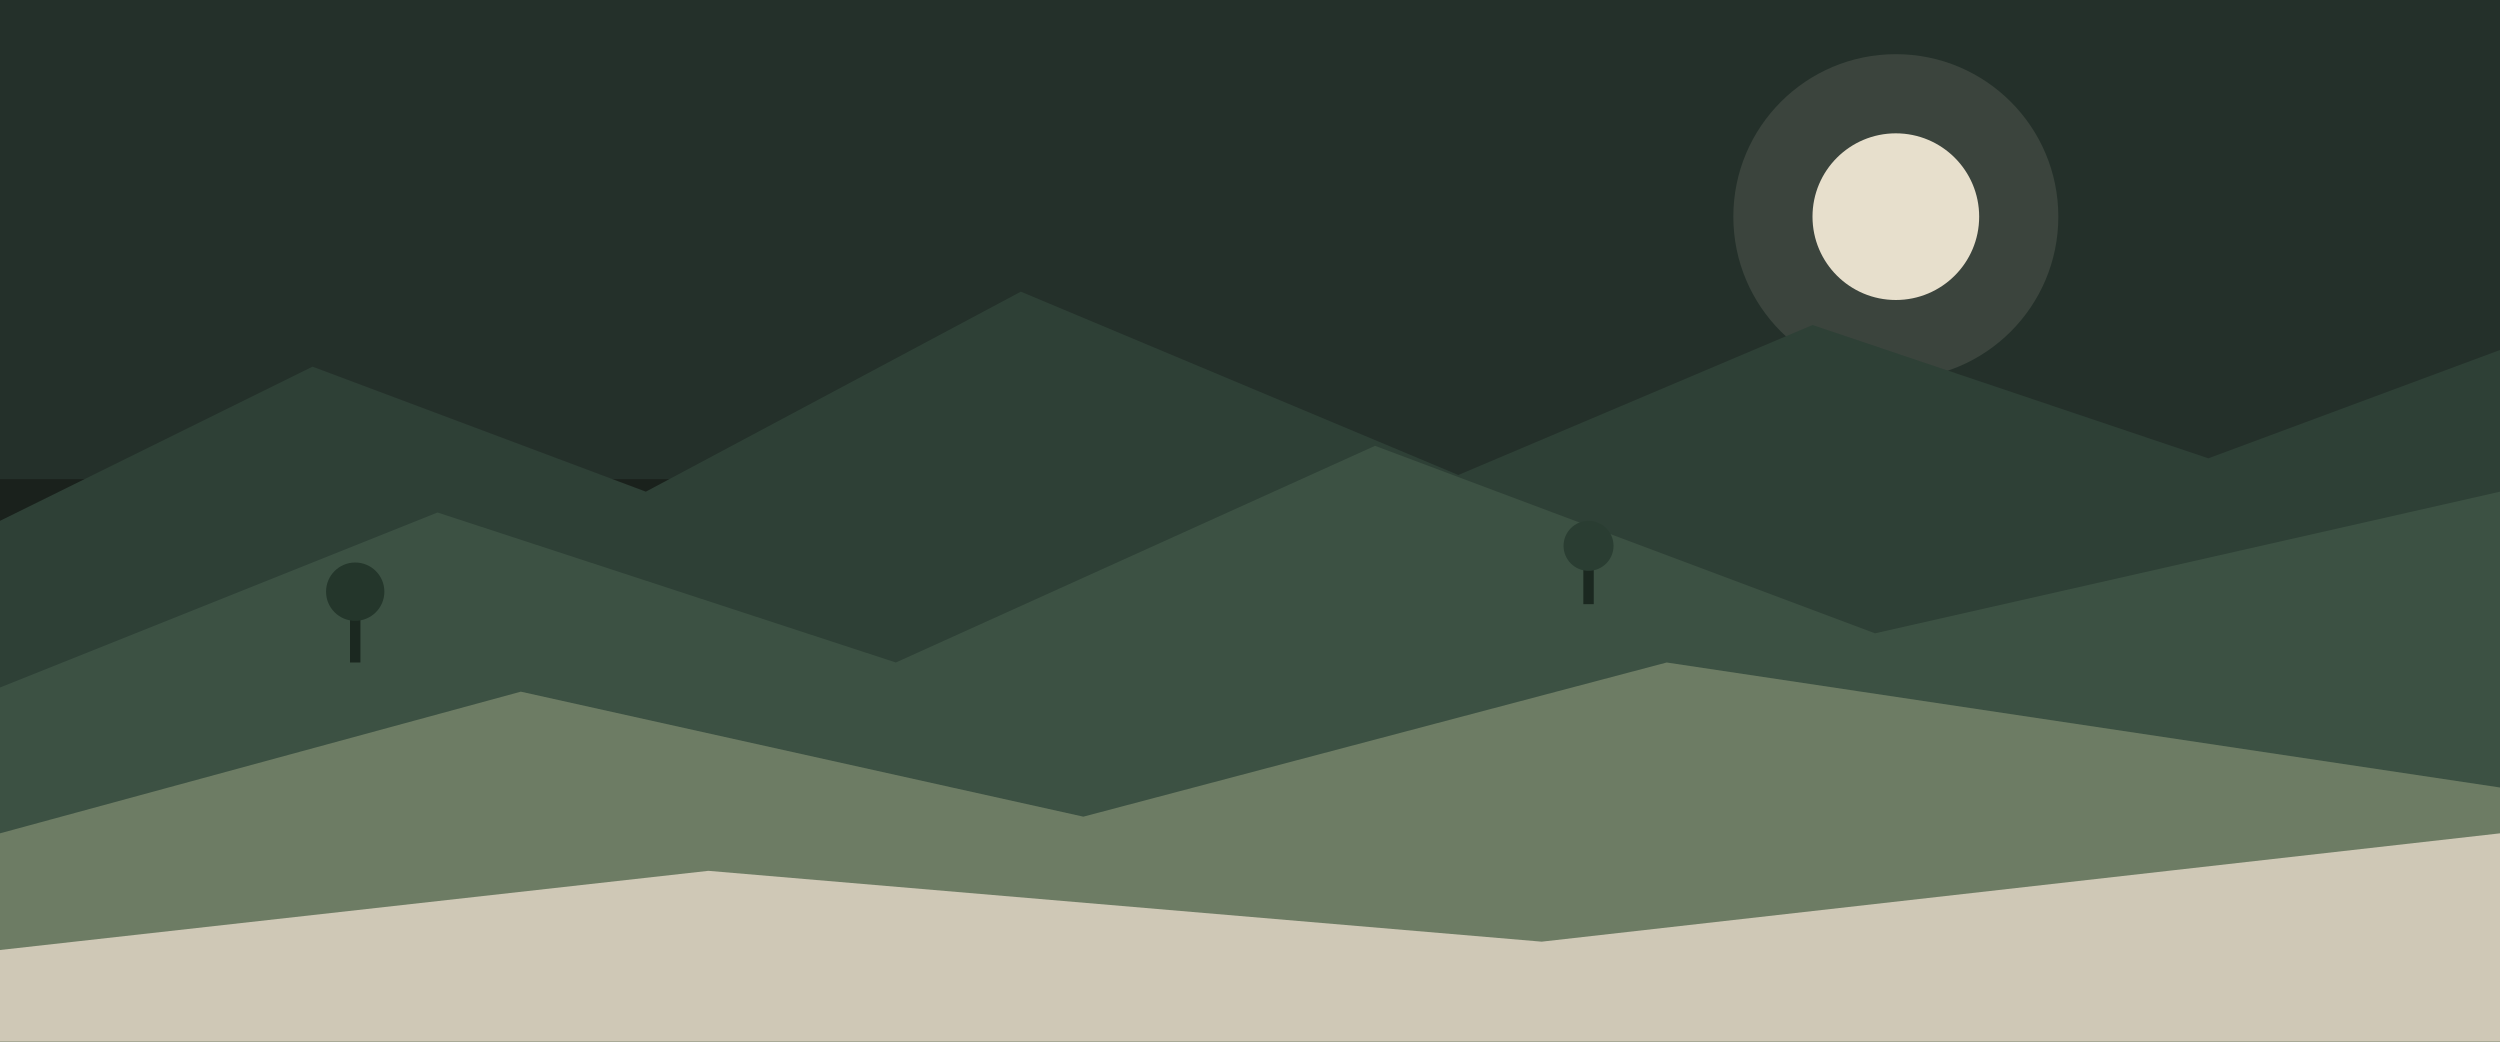
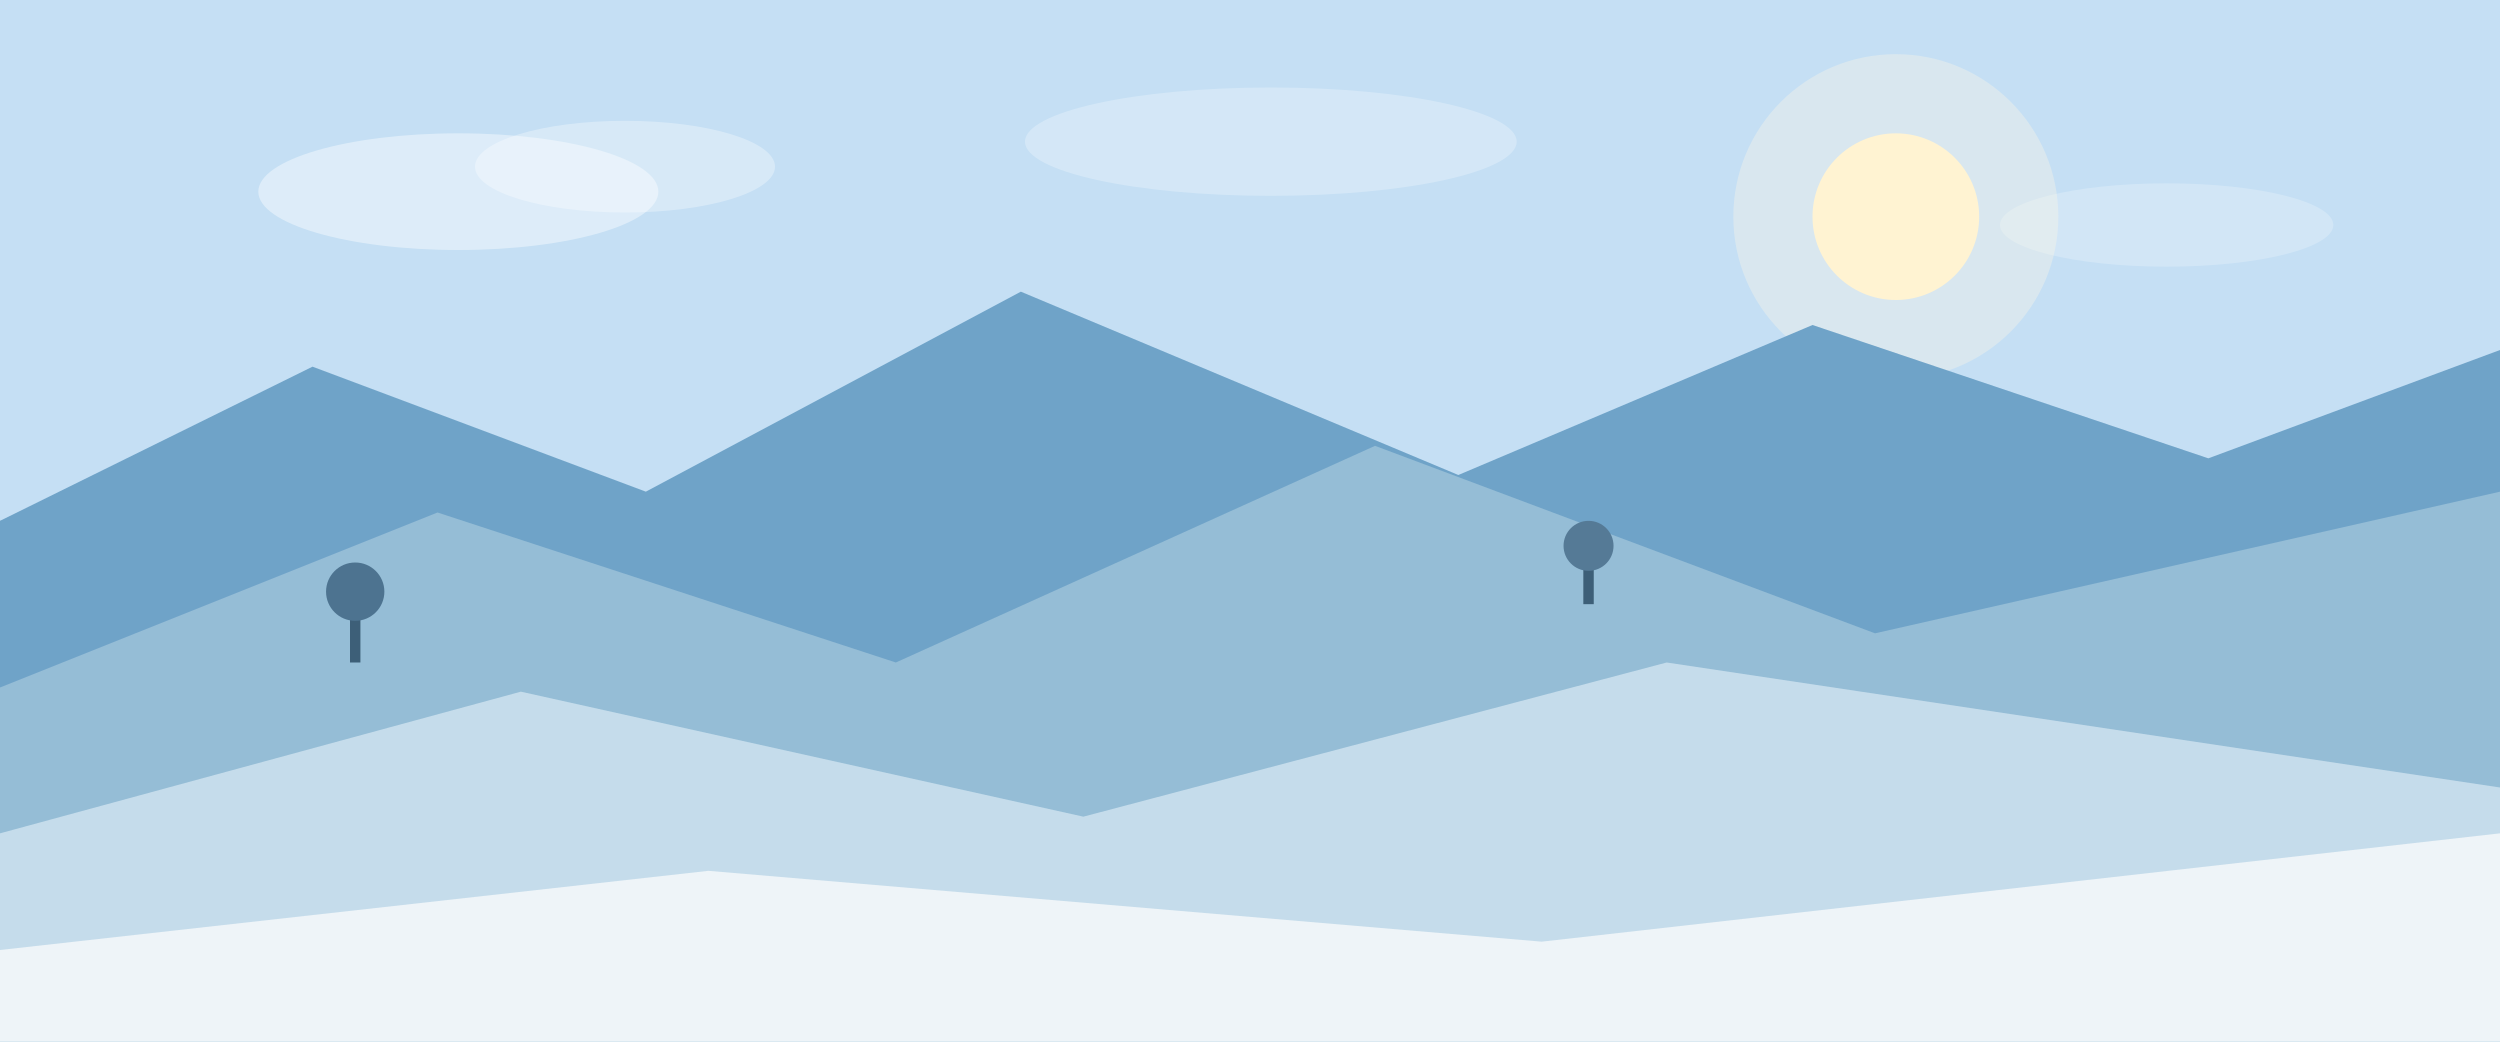
<svg xmlns="http://www.w3.org/2000/svg" viewBox="0 0 1200 500" fill="none">
-   <rect width="1200" height="500" fill="#1a211c" />
-   <rect width="1200" height="230" fill="#24302a" />
-   <circle cx="910" cy="104" r="78" fill="#e4dcc8" opacity="0.12" />
-   <circle cx="910" cy="104" r="40" fill="#e7dfcc" />
-   <path d="M0 250L150 176L310 236L490 140L700 228L870 156L1060 220L1200 168V500H0V250Z" fill="#2e4036" />
-   <path d="M0 330L210 246L430 318L660 214L900 304L1200 236V500H0V330Z" fill="#3c5143" />
-   <path d="M0 400L250 332L520 392L800 318L1200 378V500H0V400Z" fill="#6d7c64" />
-   <path d="M0 456L340 418L740 452L1200 400V500H0V456Z" fill="#cfc8b6" />
-   <rect x="168" y="292" width="5" height="26" fill="#1b2820" />
-   <circle cx="170.5" cy="284" r="14" fill="#24362b" />
-   <rect x="760" y="268" width="5" height="22" fill="#1b2820" />
-   <circle cx="762.5" cy="262" r="12" fill="#2a3d32" />
+   <rect width="1200" height="500" fill="#8ebfe4" />
+   <rect width="1200" height="250" fill="#c5dff4" />
+   <ellipse cx="220" cy="92" rx="96" ry="28" fill="#ffffff" opacity="0.42" />
+   <ellipse cx="300" cy="80" rx="72" ry="22" fill="#ffffff" opacity="0.32" />
+   <ellipse cx="610" cy="68" rx="118" ry="26" fill="#ffffff" opacity="0.26" />
+   <ellipse cx="1040" cy="108" rx="80" ry="20" fill="#ffffff" opacity="0.22" />
+   <circle cx="910" cy="104" r="78" fill="#fff7e6" opacity="0.34" />
+   <circle cx="910" cy="104" r="40" fill="#fff3d2" />
+   <path d="M0 250L150 176L310 236L490 140L700 228L870 156L1060 220L1200 168V500H0V250Z" fill="#6fa3c8" />
+   <path d="M0 330L210 246L430 318L660 214L900 304L1200 236V500H0V330Z" fill="#95bdd6" />
+   <path d="M0 400L250 332L520 392L800 318L1200 378V500H0V400Z" fill="#c5dceb" />
+   <path d="M0 456L340 418L740 452L1200 400V500H0V456Z" fill="#eef4f8" />
+   <rect x="168" y="292" width="5" height="26" fill="#3d5f78" />
+   <circle cx="170.5" cy="284" r="14" fill="#4d7390" />
+   <rect x="760" y="268" width="5" height="22" fill="#3d5f78" />
+   <circle cx="762.5" cy="262" r="12" fill="#557a96" />
</svg>
